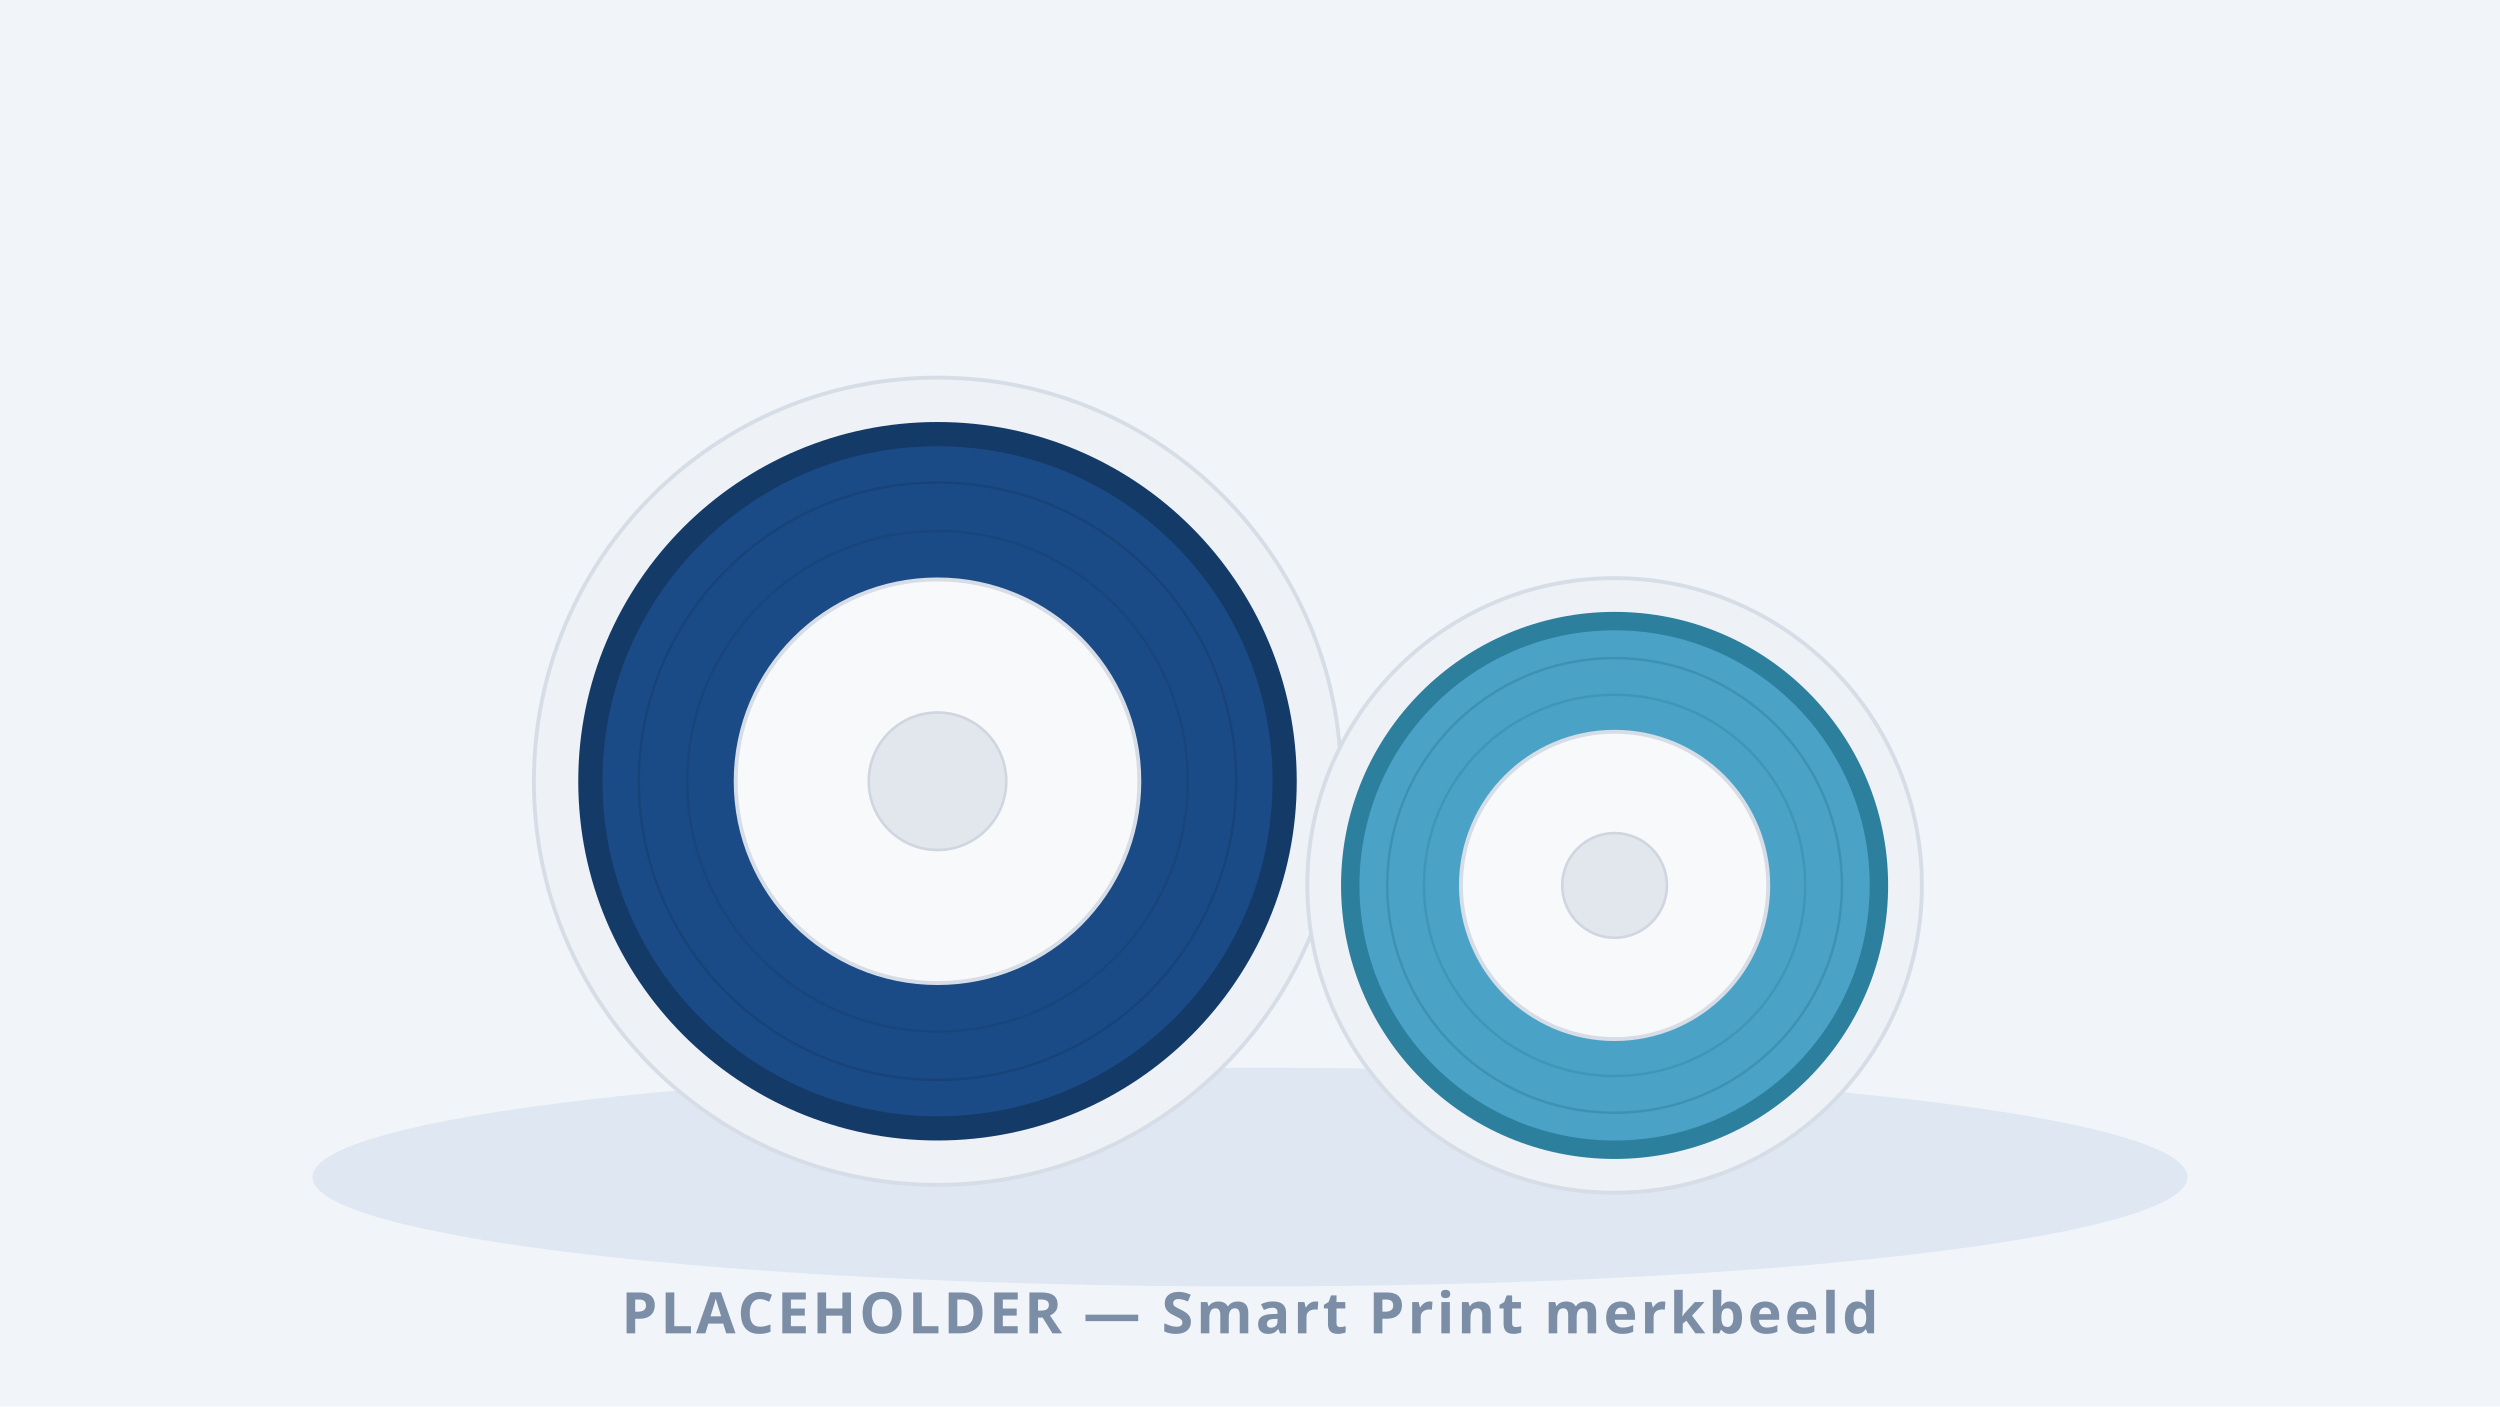
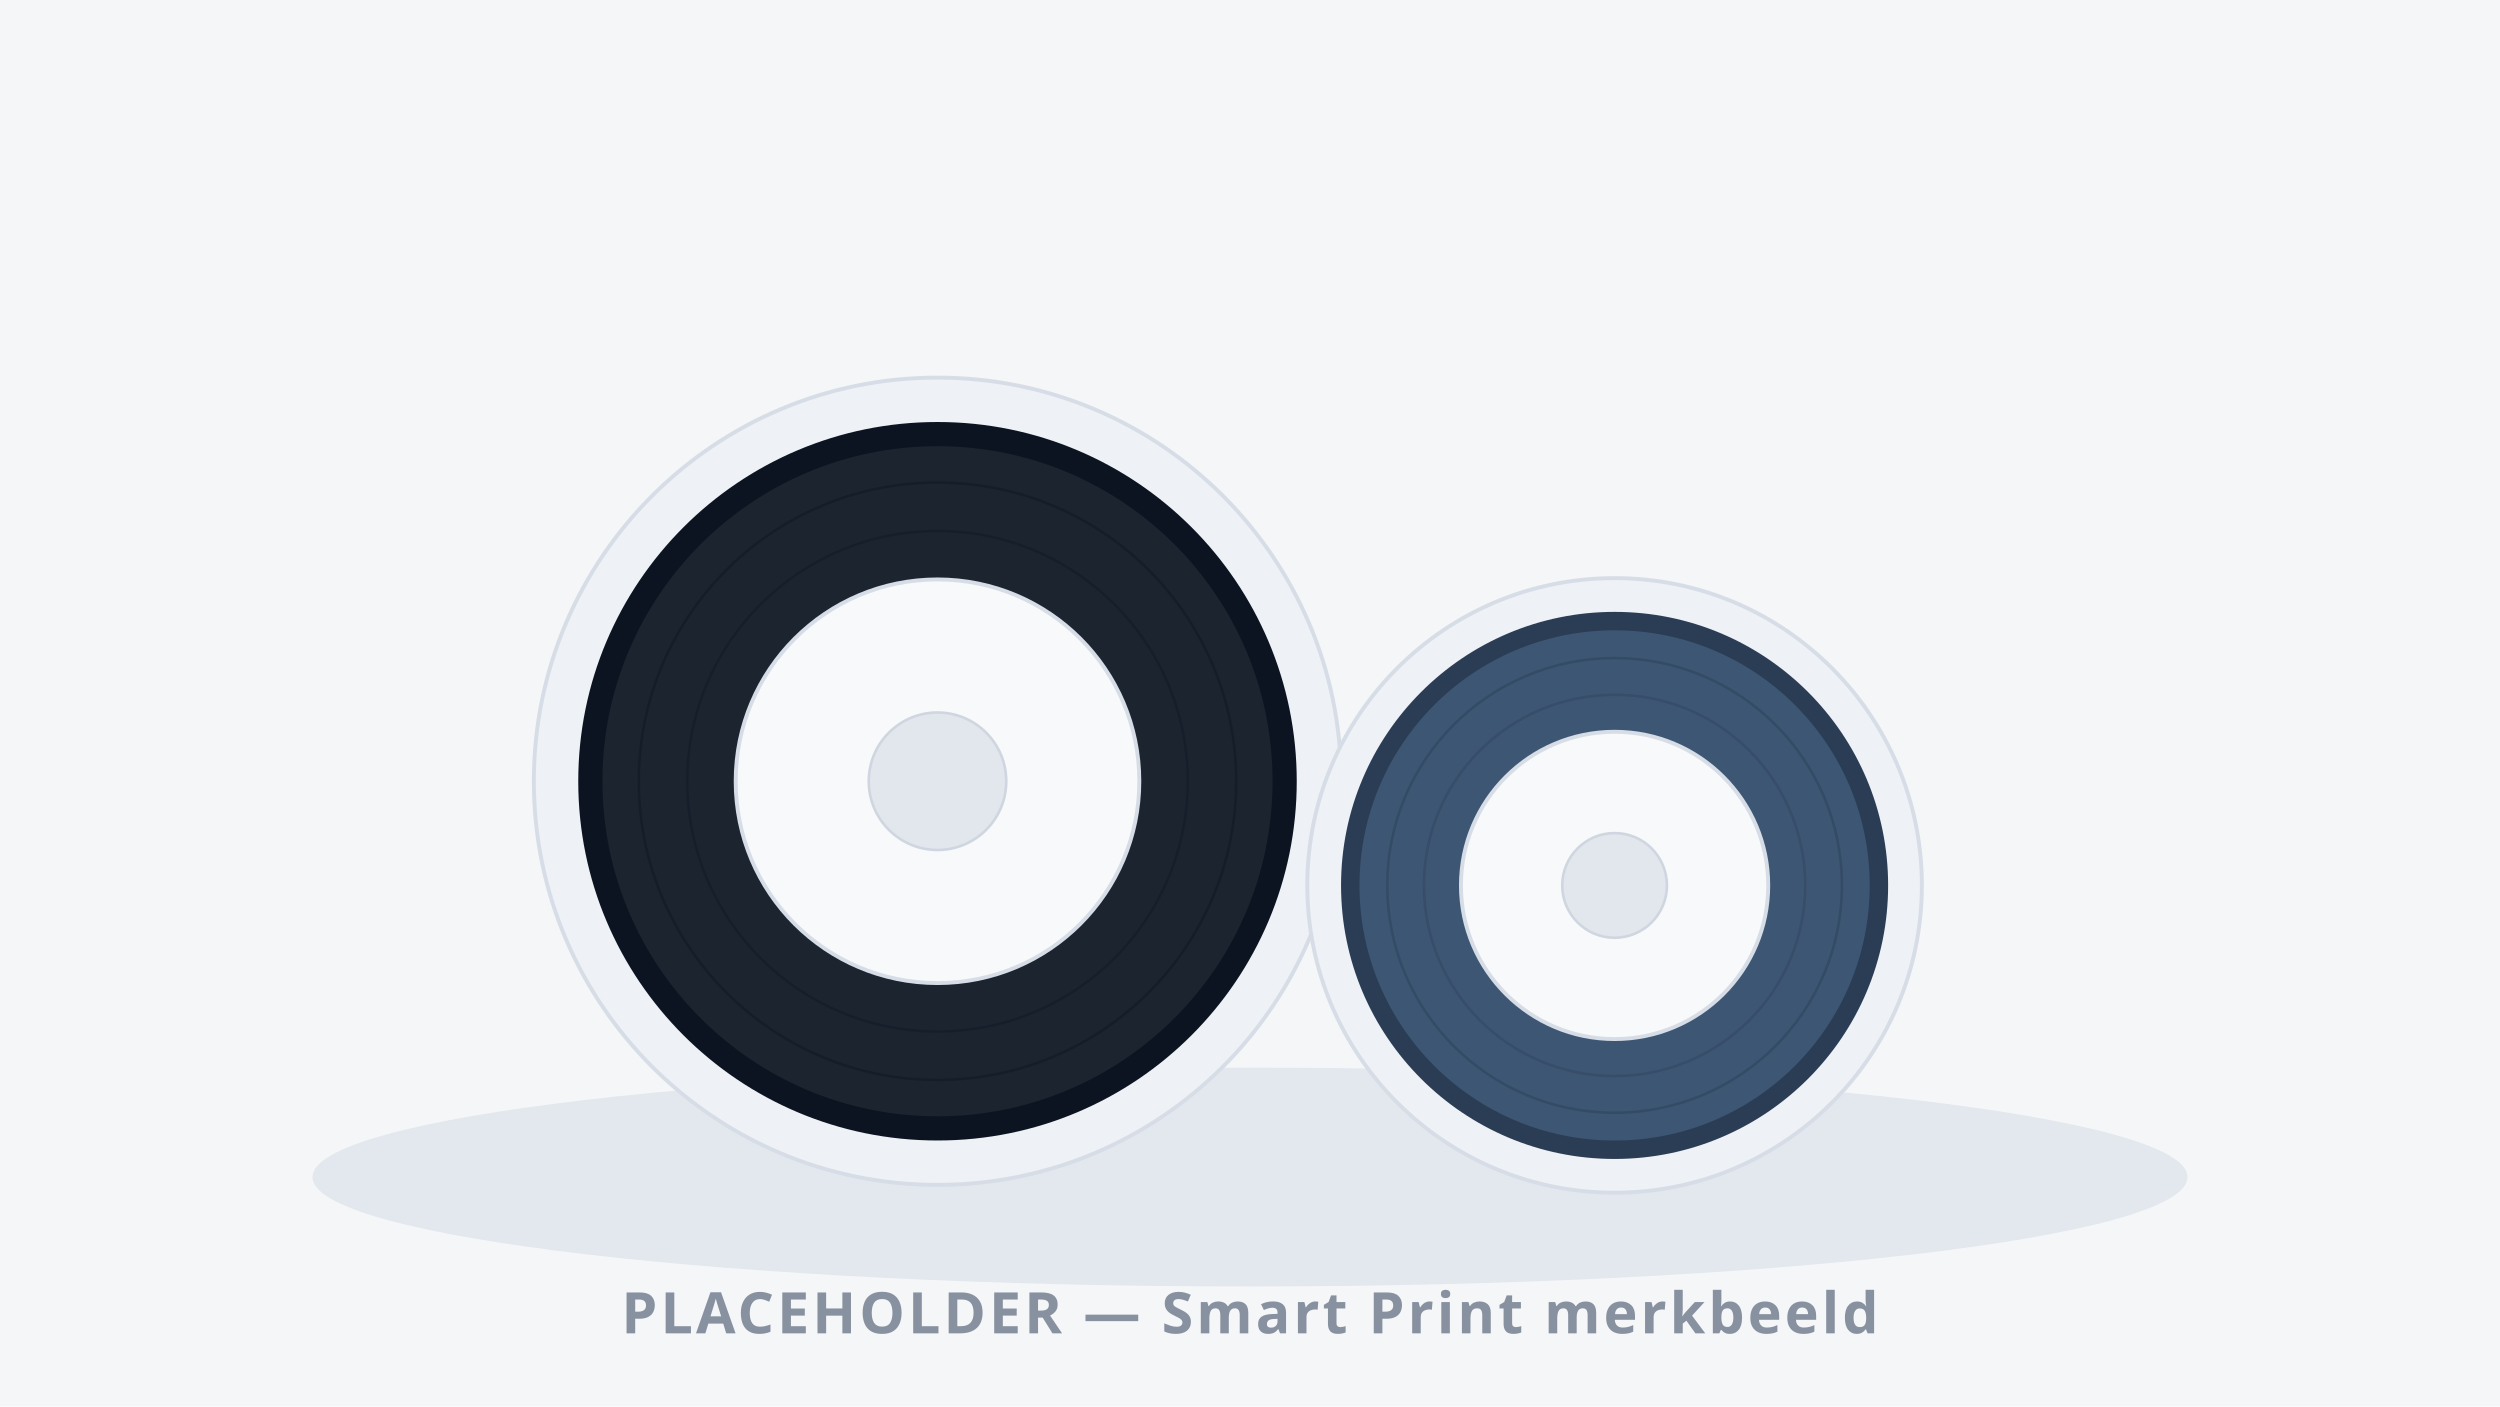
<svg xmlns="http://www.w3.org/2000/svg" viewBox="0 0 960 540" width="960" height="540" role="img" aria-label="Placeholder: Smart Print filamentspoelen">
-   <rect width="960" height="540" fill="#f1f5fa" />
-   <rect width="960" height="540" fill="#f1f5fa" />
-   <ellipse cx="480" cy="452" rx="360" ry="42" fill="#d9e3f0" opacity=".8" />
-   <g transform="translate(360 300) rotate(0)">
+   <rect width="960" height="540" fill="#f4f6f8" />
+   <rect width="960" height="540" fill="#f4f6f8" />
+   <ellipse cx="480" cy="452" rx="360" ry="42" fill="#e0e5ec" opacity=".85" />
+   <g transform="translate(360 300)">
    <circle r="155" fill="#eef1f5" />
    <circle r="155" fill="none" stroke="#d7dde6" stroke-width="1.5" />
-     <circle r="133.3" fill="#1b4b86" />
-     <circle r="133.3" fill="none" stroke="#143a68" stroke-width="9.30" />
-     <circle r="114.7" fill="none" stroke="#143a68" stroke-width="1" opacity=".45" />
-     <circle r="96.1" fill="none" stroke="#143a68" stroke-width="1" opacity=".35" />
+     <circle r="133.3" fill="#1c2430" />
+     <circle r="133.3" fill="none" stroke="#0d1421" stroke-width="9.30" />
+     <circle r="114.7" fill="none" stroke="#0d1421" stroke-width="1" opacity=".45" />
+     <circle r="96.1" fill="none" stroke="#0d1421" stroke-width="1" opacity=".35" />
    <circle r="77.5" fill="#f7f9fb" />
    <circle r="77.5" fill="none" stroke="#d7dde6" stroke-width="1.5" />
    <circle r="26.4" fill="#e2e6ed" />
    <circle r="26.4" fill="none" stroke="#cfd6e0" stroke-width="1" />
  </g>
-   <g transform="translate(620 340) rotate(0)">
+   <g transform="translate(620 340)">
    <circle r="118" fill="#eef1f5" />
    <circle r="118" fill="none" stroke="#d7dde6" stroke-width="1.5" />
-     <circle r="101.5" fill="#4aa3c7" />
-     <circle r="101.5" fill="none" stroke="#2d7f9e" stroke-width="7.08" />
-     <circle r="87.3" fill="none" stroke="#2d7f9e" stroke-width="1" opacity=".45" />
-     <circle r="73.2" fill="none" stroke="#2d7f9e" stroke-width="1" opacity=".35" />
+     <circle r="101.5" fill="#3d5673" />
+     <circle r="101.5" fill="none" stroke="#2a3d55" stroke-width="7.08" />
+     <circle r="87.3" fill="none" stroke="#2a3d55" stroke-width="1" opacity=".45" />
+     <circle r="73.2" fill="none" stroke="#2a3d55" stroke-width="1" opacity=".35" />
    <circle r="59.0" fill="#f7f9fb" />
    <circle r="59.0" fill="none" stroke="#d7dde6" stroke-width="1.5" />
    <circle r="20.1" fill="#e2e6ed" />
    <circle r="20.1" fill="none" stroke="#cfd6e0" stroke-width="1" />
  </g>
-   <text x="480" y="512" text-anchor="middle" font-family="system-ui, sans-serif" font-size="22" font-weight="600" fill="#7b8ea6" letter-spacing="1.2">PLACEHOLDER — Smart Print merkbeeld</text>
+   <text x="480" y="512" text-anchor="middle" font-family="system-ui, sans-serif" font-size="22" font-weight="600" fill="#87919f" letter-spacing="1.2">PLACEHOLDER — Smart Print merkbeeld</text>
</svg>
